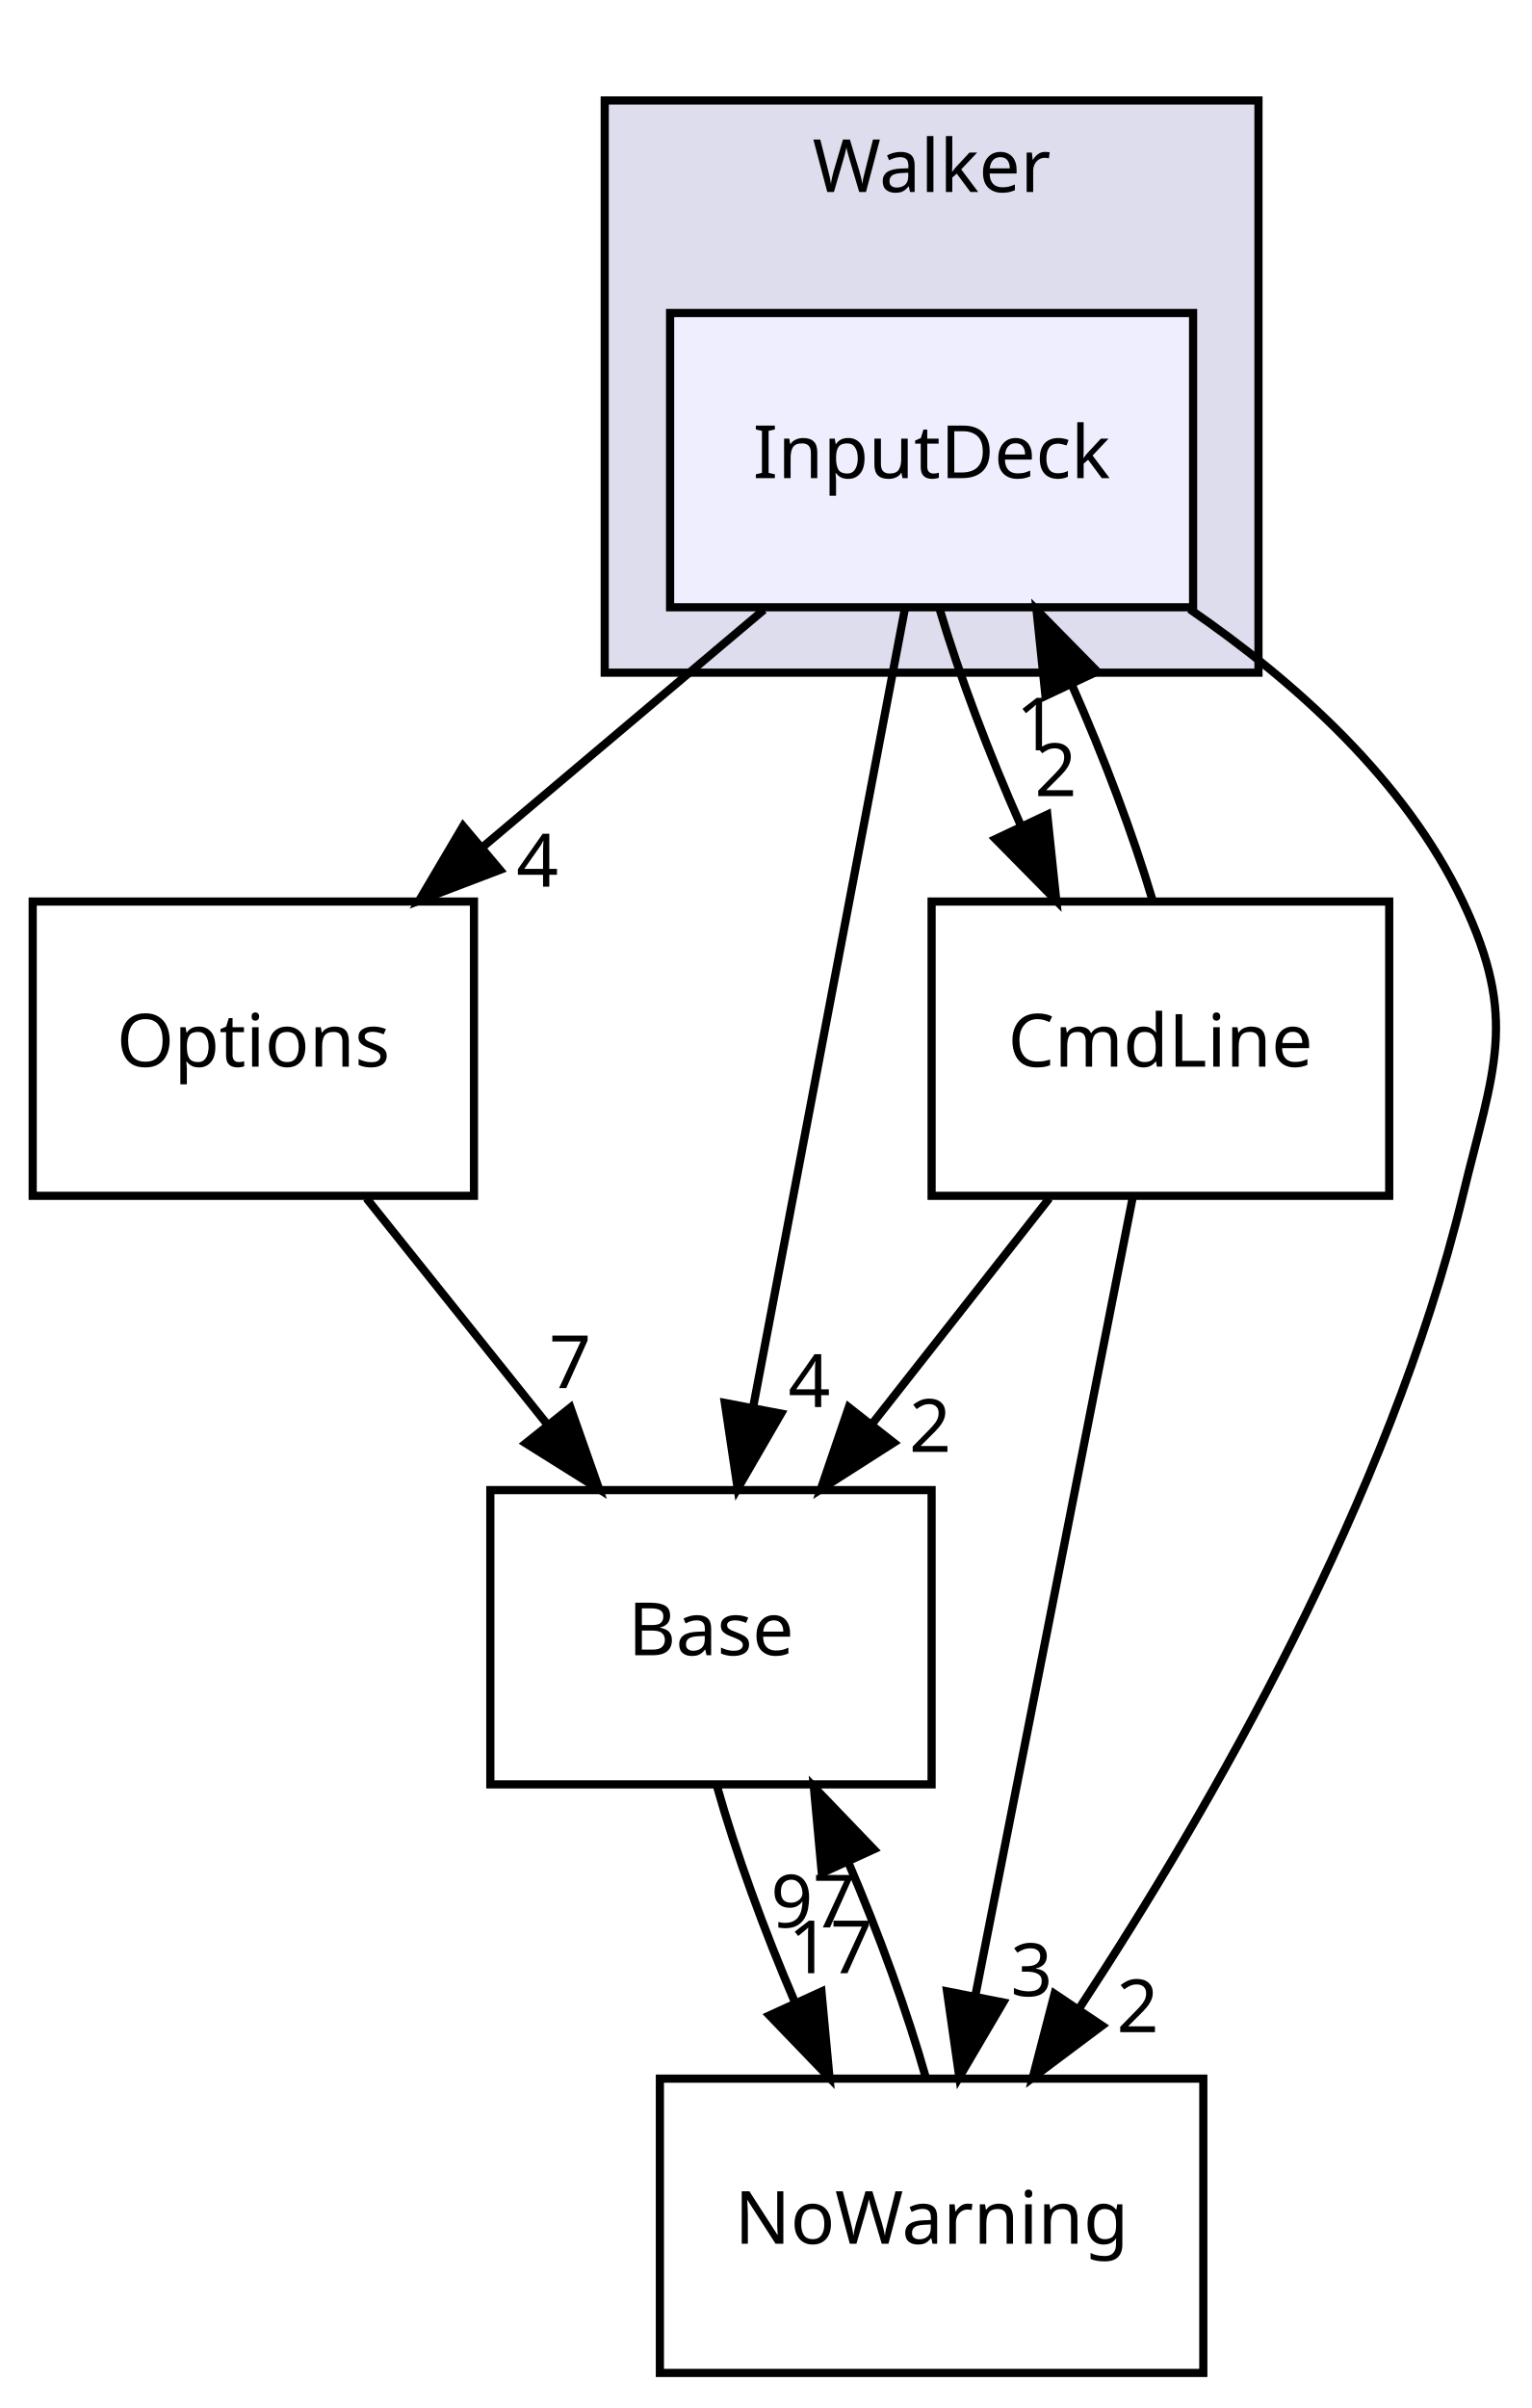
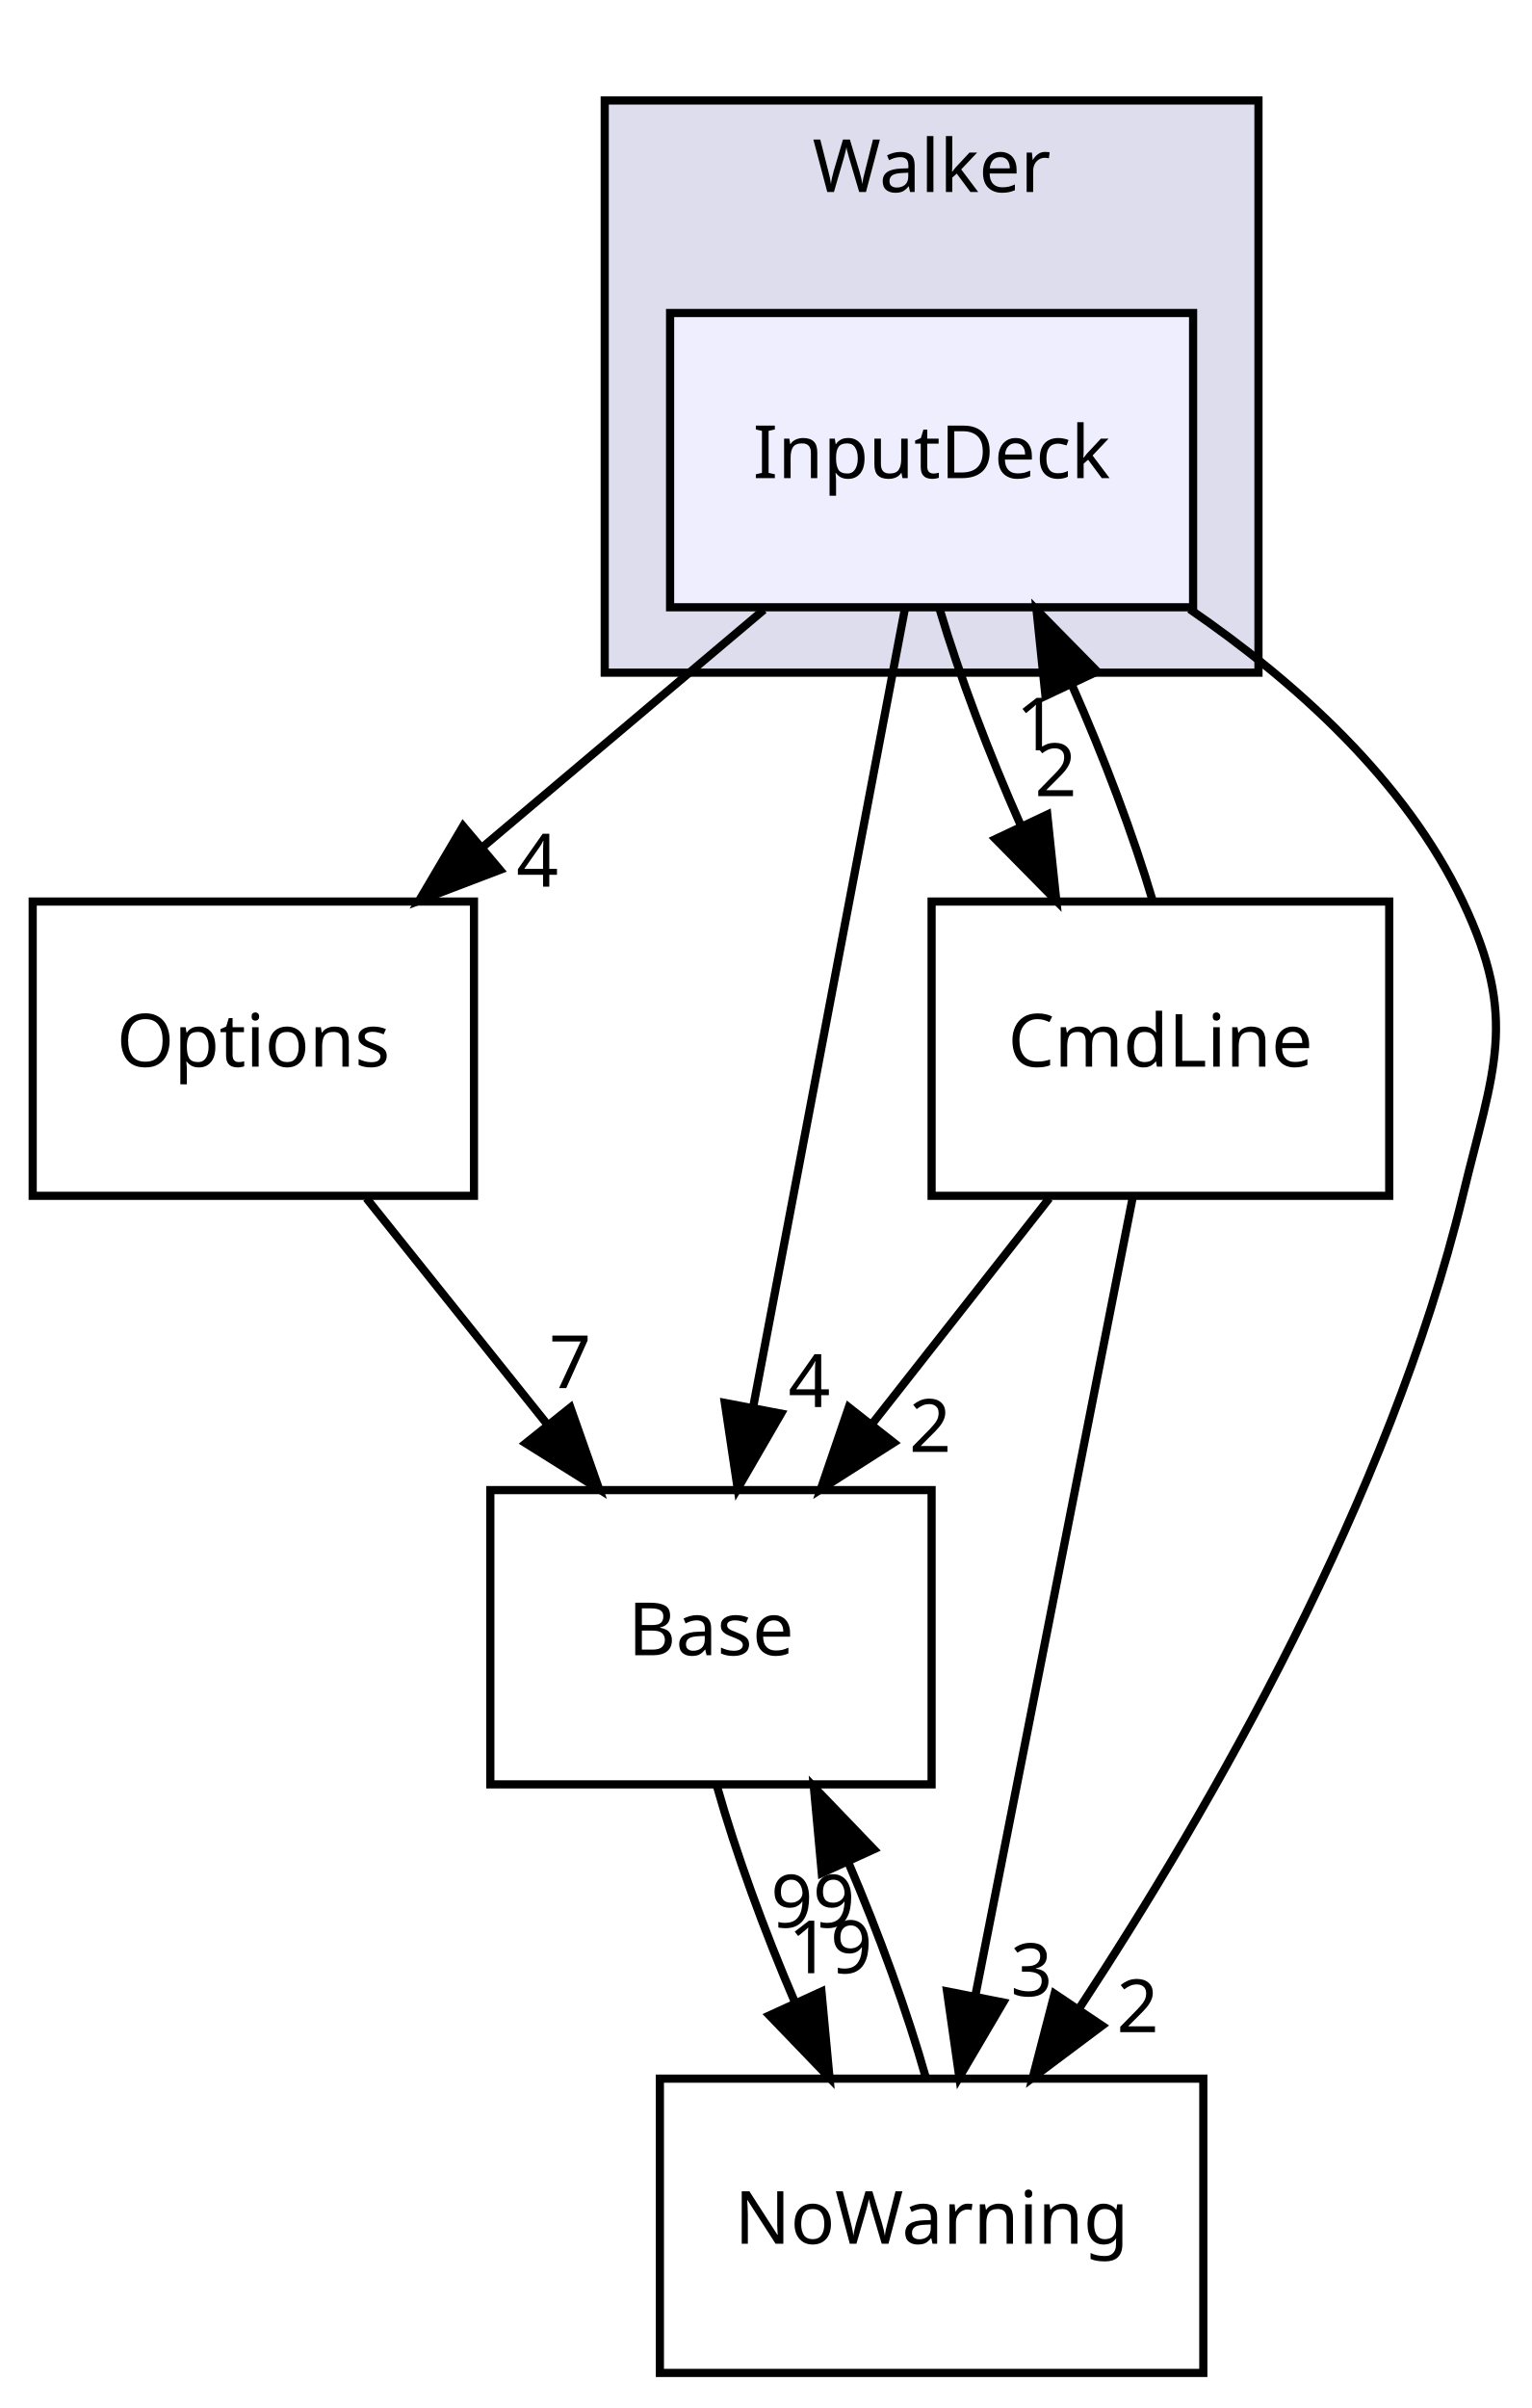
<svg xmlns="http://www.w3.org/2000/svg" xmlns:xlink="http://www.w3.org/1999/xlink" width="187pt" height="294pt" viewBox="0.00 0.00 187.37 294.00">
  <g id="graph0" class="graph" transform="scale(1 1) rotate(0) translate(4 290)">
    <g id="clust1" class="cluster">
      <g id="a_clust1">
        <a xlink:href="dir_0e448188b37b11ddd594aa8fc8850de3.html" target="_top" xlink:title="Walker">
          <polygon fill="#ddddee" stroke="black" points="70,-208 70,-278 150,-278 150,-208 70,-208" />
          <text text-anchor="middle" x="110" y="-266.8" font-family="sans-serif" font-size="9.00">Walker</text>
        </a>
      </g>
    </g>
    <g id="node1" class="node">
      <g id="a_node1">
        <a xlink:href="dir_f3d53cfd78aa16b6a5194a46fac1c1b1.html" target="_top" xlink:title="InputDeck">
          <polygon fill="#eeeeff" stroke="black" points="142,-252 78,-252 78,-216 142,-216 142,-252" />
          <text text-anchor="middle" x="110" y="-231.8" font-family="sans-serif" font-size="9.00">InputDeck</text>
        </a>
      </g>
    </g>
    <g id="node2" class="node">
      <g id="a_node2">
        <a xlink:href="dir_387b761d53ddabfb62ec8e990cbf9dee.html" target="_top" xlink:title="Options">
          <polygon fill="none" stroke="black" points="54,-180 0,-180 0,-144 54,-144 54,-180" />
          <text text-anchor="middle" x="27" y="-159.8" font-family="sans-serif" font-size="9.00">Options</text>
        </a>
      </g>
    </g>
    <g id="edge2" class="edge">
      <path fill="none" stroke="black" d="M89.483,-215.697C79.13,-206.965 66.414,-196.24 55.161,-186.75" />
      <polygon fill="black" stroke="black" points="57.182,-183.876 47.281,-180.104 52.669,-189.227 57.182,-183.876" />
      <g id="a_edge2-headlabel">
        <a xlink:href="dir_000019_000030.html" target="_top" xlink:title="4">
          <text text-anchor="middle" x="61.76" y="-181.823" font-family="sans-serif" font-size="9.00">4</text>
        </a>
      </g>
    </g>
    <g id="node3" class="node">
      <g id="a_node3">
        <a xlink:href="dir_f13a08b0c51a73f05d560b643e7c23bf.html" target="_top" xlink:title="CmdLine">
          <polygon fill="none" stroke="black" points="166,-180 110,-180 110,-144 166,-144 166,-180" />
          <text text-anchor="middle" x="138" y="-159.8" font-family="sans-serif" font-size="9.00">CmdLine</text>
        </a>
      </g>
    </g>
    <g id="edge3" class="edge">
      <path fill="none" stroke="black" d="M111.006,-215.697C113.371,-207.728 117.008,-198.1 120.935,-189.264" />
      <polygon fill="black" stroke="black" points="124.155,-190.641 125.263,-180.104 117.826,-187.65 124.155,-190.641" />
      <g id="a_edge3-headlabel">
        <a xlink:href="dir_000019_000016.html" target="_top" xlink:title="2">
          <text text-anchor="middle" x="125.187" y="-192.904" font-family="sans-serif" font-size="9.00">2</text>
        </a>
      </g>
    </g>
    <g id="node4" class="node">
      <g id="a_node4">
        <a xlink:href="dir_7e34f0efff2ff25c5f7cf9ee4af7a0ce.html" target="_top" xlink:title="NoWarning">
          <polygon fill="none" stroke="black" points="143.25,-36 76.75,-36 76.75,-0 143.25,-0 143.25,-36" />
          <text text-anchor="middle" x="110" y="-15.8" font-family="sans-serif" font-size="9.00">NoWarning</text>
        </a>
      </g>
    </g>
    <g id="edge4" class="edge">
      <path fill="none" stroke="black" d="M141.58,-215.776C154.45,-206.931 167.942,-194.863 175,-180 181.864,-165.547 178.762,-159.551 175,-144 166.076,-107.108 144.088,-69.013 128.152,-44.728" />
      <polygon fill="black" stroke="black" points="130.86,-42.481 122.381,-36.128 125.047,-46.382 130.86,-42.481" />
      <g id="a_edge4-headlabel">
        <a xlink:href="dir_000019_000003.html" target="_top" xlink:title="2">
          <text text-anchor="middle" x="135.22" y="-41.684" font-family="sans-serif" font-size="9.00">2</text>
        </a>
      </g>
    </g>
    <g id="node5" class="node">
      <g id="a_node5">
        <a xlink:href="dir_4814b1a558d470c33d85e65dbde02eaa.html" target="_top" xlink:title="Base">
          <polygon fill="none" stroke="black" points="110,-108 56,-108 56,-72 110,-72 110,-108" />
          <text text-anchor="middle" x="83" y="-87.8" font-family="sans-serif" font-size="9.00">Base</text>
        </a>
      </g>
    </g>
    <g id="edge5" class="edge">
      <path fill="none" stroke="black" d="M106.743,-215.871C102.142,-191.67 93.688,-147.211 88.209,-118.393" />
      <polygon fill="black" stroke="black" points="91.575,-117.359 86.268,-108.189 84.698,-118.667 91.575,-117.359" />
      <g id="a_edge5-headlabel">
        <a xlink:href="dir_000019_000002.html" target="_top" xlink:title="4">
          <text text-anchor="middle" x="95.035" y="-118.16" font-family="sans-serif" font-size="9.00">4</text>
        </a>
      </g>
    </g>
    <g id="edge1" class="edge">
      <path fill="none" stroke="black" d="M40.843,-143.697C47.489,-135.389 55.578,-125.277 62.887,-116.141" />
      <polygon fill="black" stroke="black" points="65.803,-118.099 69.317,-108.104 60.337,-113.727 65.803,-118.099" />
      <g id="a_edge1-headlabel">
        <a xlink:href="dir_000030_000002.html" target="_top" xlink:title="7">
          <text text-anchor="middle" x="65.774" y="-120.48" font-family="sans-serif" font-size="9.00">7</text>
        </a>
      </g>
    </g>
    <g id="edge6" class="edge">
      <path fill="none" stroke="black" d="M137.053,-180.104C134.709,-188.045 131.085,-197.666 127.163,-206.515" />
      <polygon fill="black" stroke="black" points="123.933,-205.159 122.837,-215.697 130.266,-208.142 123.933,-205.159" />
      <g id="a_edge6-headlabel">
        <a xlink:href="dir_000016_000019.html" target="_top" xlink:title="1">
          <text text-anchor="middle" x="122.897" y="-198.497" font-family="sans-serif" font-size="9.00">1</text>
        </a>
      </g>
    </g>
    <g id="edge7" class="edge">
      <path fill="none" stroke="black" d="M134.623,-143.871C129.829,-119.564 121.007,-74.819 115.327,-46.013" />
      <polygon fill="black" stroke="black" points="118.758,-45.323 113.389,-36.189 111.89,-46.678 118.758,-45.323" />
      <g id="a_edge7-headlabel">
        <a xlink:href="dir_000016_000003.html" target="_top" xlink:title="3">
          <text text-anchor="middle" x="122.239" y="-46.101" font-family="sans-serif" font-size="9.00">3</text>
        </a>
      </g>
    </g>
    <g id="edge8" class="edge">
      <path fill="none" stroke="black" d="M124.404,-143.697C117.877,-135.389 109.932,-125.277 102.753,-116.141" />
      <polygon fill="black" stroke="black" points="105.369,-113.805 96.439,-108.104 99.865,-118.13 105.369,-113.805" />
      <g id="a_edge8-headlabel">
        <a xlink:href="dir_000016_000002.html" target="_top" xlink:title="2">
          <text text-anchor="middle" x="109.823" y="-112.677" font-family="sans-serif" font-size="9.00">2</text>
        </a>
      </g>
    </g>
    <g id="edge9" class="edge">
      <path fill="none" stroke="black" d="M109.298,-36.104C107.067,-44.045 103.581,-53.666 99.785,-62.515" />
      <polygon fill="black" stroke="black" points="96.562,-61.147 95.59,-71.697 102.929,-64.055 96.562,-61.147" />
      <g id="a_edge9-headlabel">
-         <a xlink:href="dir_000003_000002.html" target="_top" xlink:title="97">
-           <text text-anchor="middle" x="95.473" y="-54.497" font-family="sans-serif" font-size="9.00">97</text>
+         <a xlink:href="dir_000003_000002.html" target="_top" xlink:title="99">
+           <text text-anchor="middle" x="95.473" y="-54.497" font-family="sans-serif" font-size="9.00">99</text>
        </a>
      </g>
    </g>
    <g id="edge10" class="edge">
      <path fill="none" stroke="black" d="M83.758,-71.697C86.01,-63.728 89.509,-54.099 93.31,-45.264" />
      <polygon fill="black" stroke="black" points="96.523,-46.653 97.508,-36.104 90.16,-43.737 96.523,-46.653" />
      <g id="a_edge10-headlabel">
-         <a xlink:href="dir_000002_000003.html" target="_top" xlink:title="17">
-           <text text-anchor="middle" x="97.607" y="-48.904" font-family="sans-serif" font-size="9.00">17</text>
+         <a xlink:href="dir_000002_000003.html" target="_top" xlink:title="19">
+           <text text-anchor="middle" x="97.607" y="-48.904" font-family="sans-serif" font-size="9.00">19</text>
        </a>
      </g>
    </g>
  </g>
</svg>
